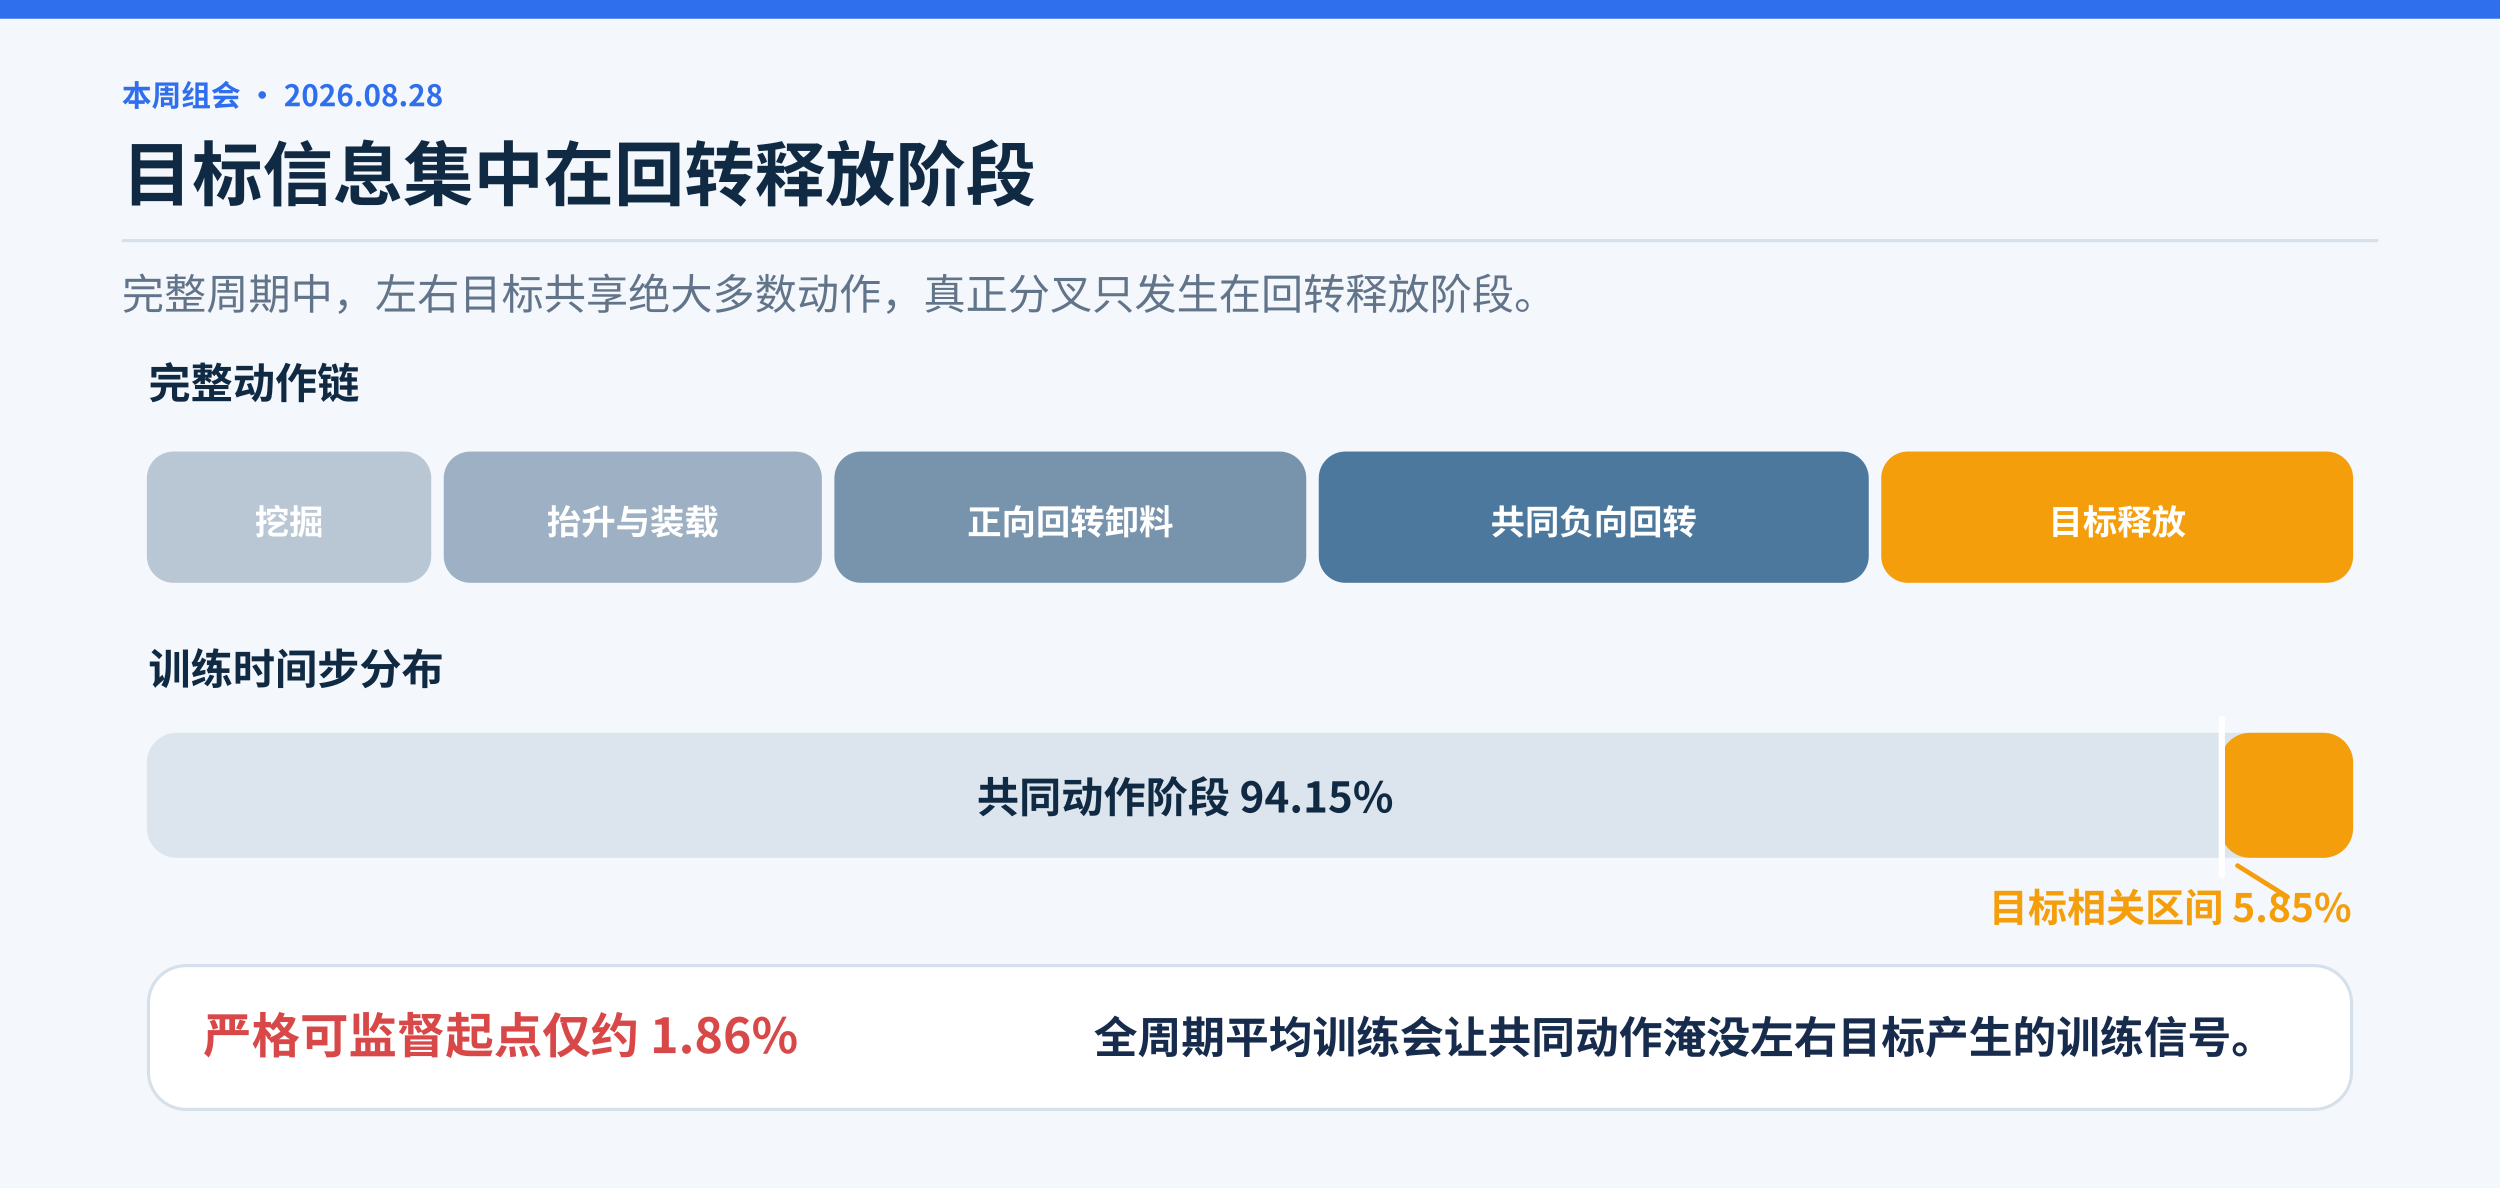
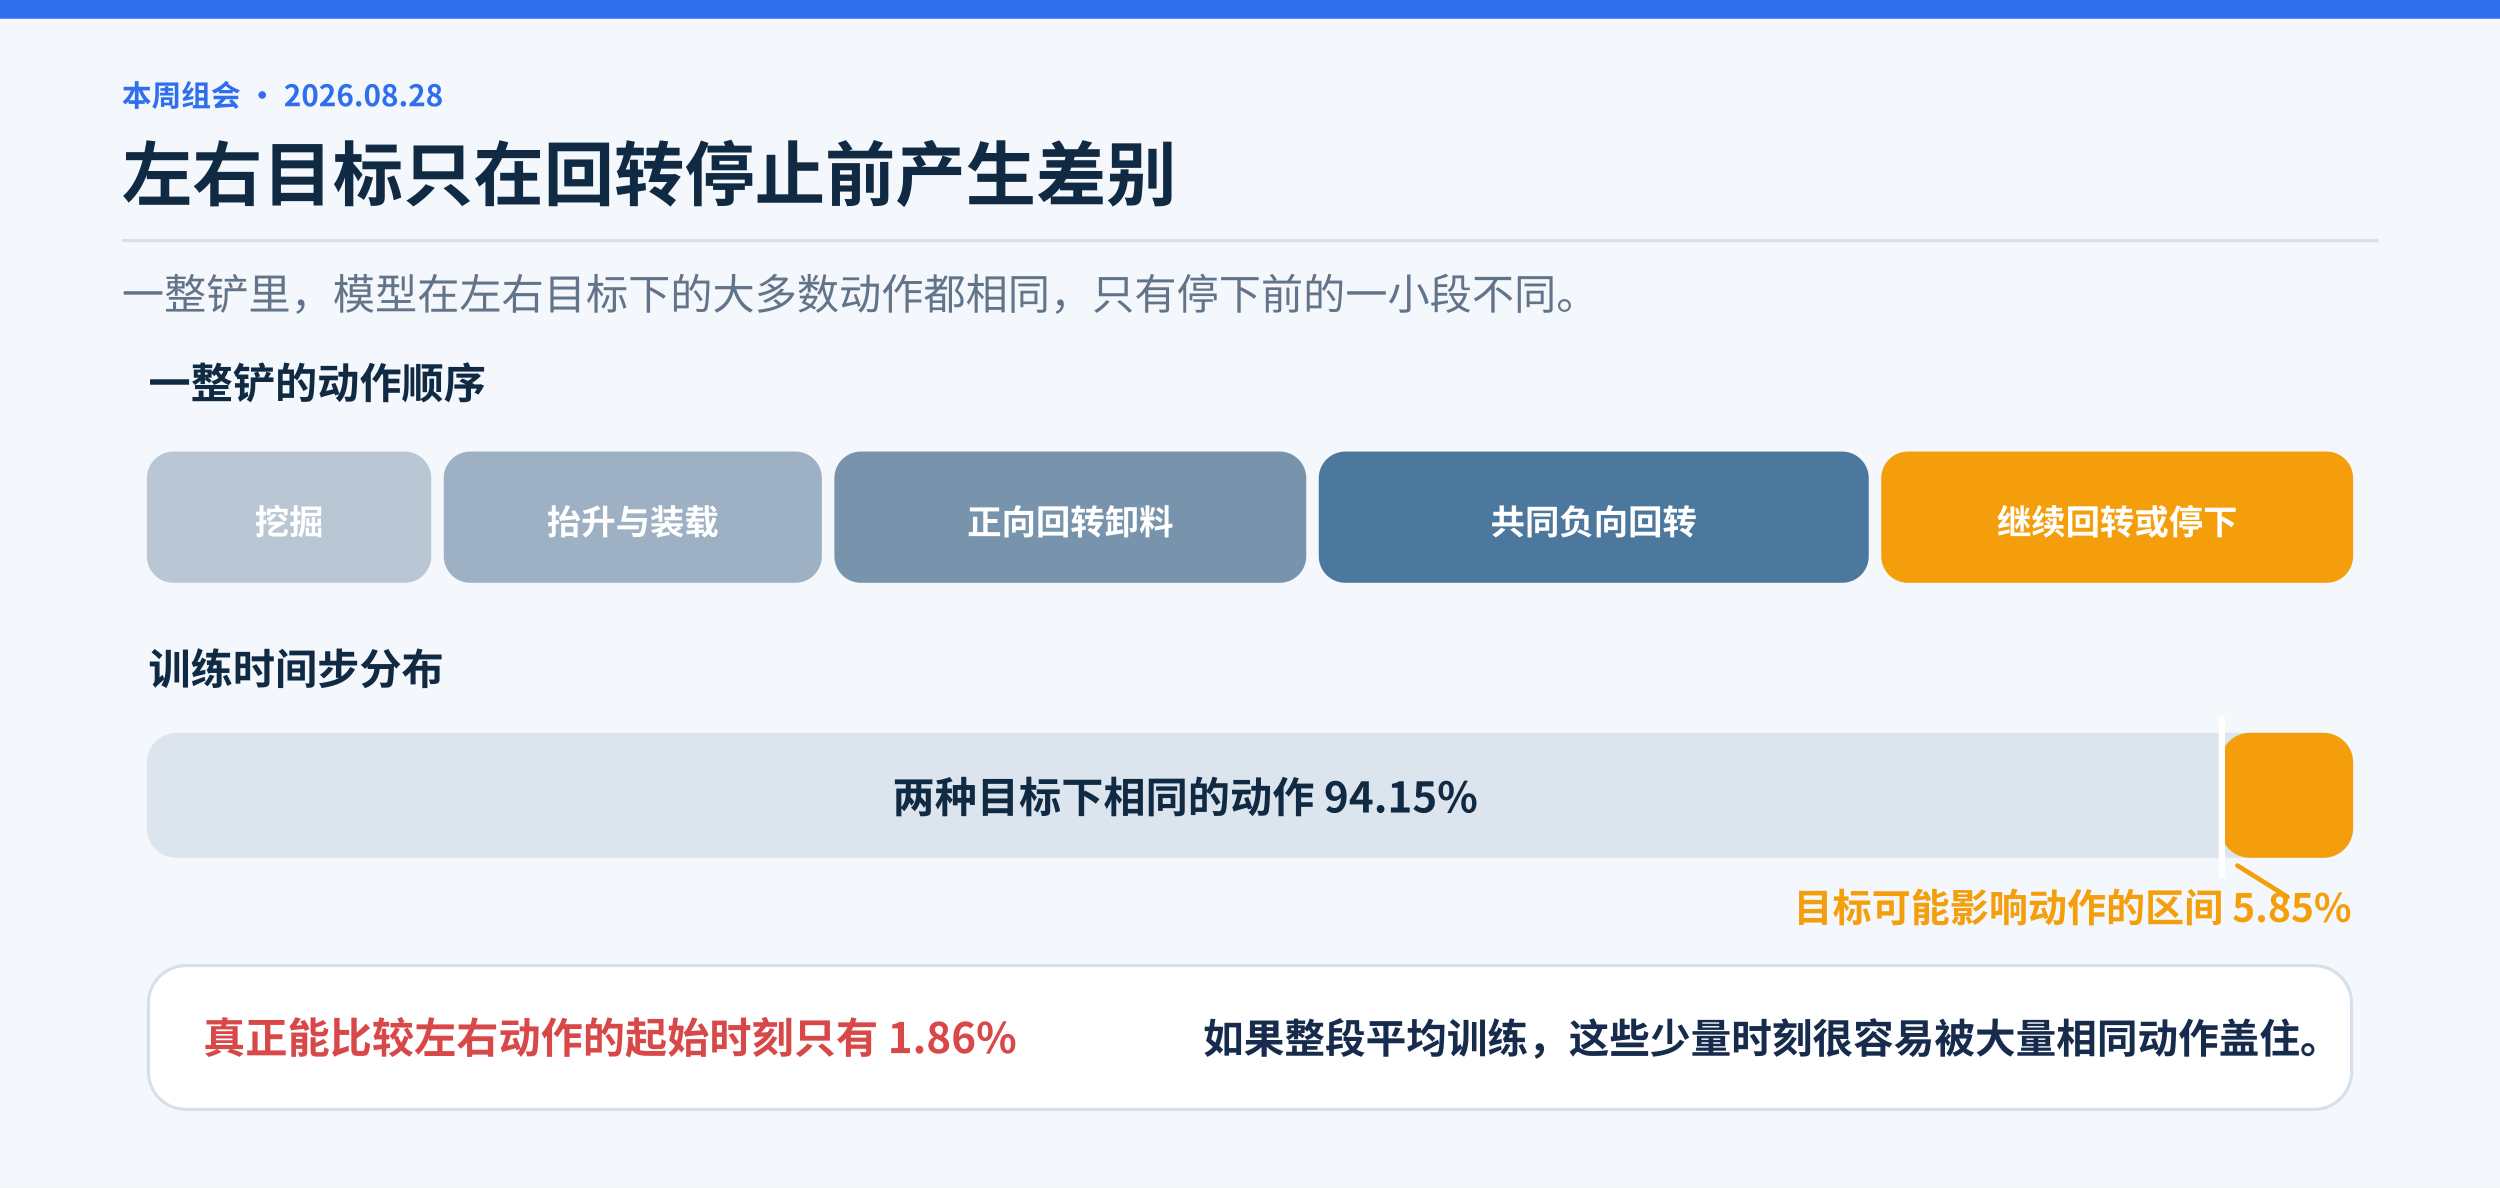
<svg xmlns="http://www.w3.org/2000/svg" viewBox="0 0 1600 760" role="img" aria-labelledby="svg-title svg-desc">
  <defs>
    <marker id="arrowhead" markerWidth="10" markerHeight="10" refX="8" refY="3" orient="auto" markerUnits="strokeWidth">
      <path d="M0,0 L0,6 L9,3 z" fill="#9FB1C2" />
    </marker>
    <style>
      text { font-family: "Noto Sans CJK SC", "Source Han Sans SC", "Microsoft YaHei", Arial, sans-serif; }
    </style>
  </defs>
  <rect width="1600" height="760" fill="#F4F7FB" />
  <rect width="1600" height="12" fill="#2F6FED" />
  <text x="78" y="68" font-family="Noto Sans CJK SC, Source Han Sans SC, Microsoft YaHei, Arial, sans-serif" font-size="19" font-weight="700" fill="#2F6FED">本周组会 · 2026.08.28</text>
-   <text x="78" y="128" font-family="Noto Sans CJK SC, Source Han Sans SC, Microsoft YaHei, Arial, sans-serif" font-size="45" font-weight="700" fill="#102A43">目标信息集中在回转释放阶段</text>
+   <text x="78" y="128" font-family="Noto Sans CJK SC, Source Han Sans SC, Microsoft YaHei, Arial, sans-serif" font-size="45" font-weight="700" fill="#102A43">左右目标只在回转停止前产生差别</text>
  <line x1="78" y1="154" x2="1522" y2="154" stroke="#D5E0EA" stroke-width="2" />
-   <text x="78" y="198" font-size="27" fill="#62748A" font-weight="400" text-anchor="start">完整周期中，左右目标共享绝大多数动作，真正分叉只发生在回转释放阶段。</text>
-   <text x="95" y="255" font-size="27" fill="#102A43" font-weight="700" text-anchor="start">完整动作链</text>
+   <text x="78" y="198" font-size="27" fill="#62748A" font-weight="400" text-anchor="start">一整铲里，模型在左右目标下的大多数动作都相同，只有停下前的一小段不同。</text>
+   <text x="95" y="255" font-size="27" fill="#102A43" font-weight="700" text-anchor="start">一整铲的动作顺序</text>
  <rect x="95" y="290" width="180" height="82" rx="16" fill="#B9C7D5" stroke="#B9C7D5" stroke-width="2" />
  <text x="185.0" y="342" font-size="22" fill="#FFFFFF" font-weight="700" text-anchor="middle">挖掘</text>
  <rect x="285" y="290" width="240" height="82" rx="16" fill="#9EB1C4" stroke="#9EB1C4" stroke-width="2" />
  <text x="405.0" y="342" font-size="22" fill="#FFFFFF" font-weight="700" text-anchor="middle">抬升与装载</text>
  <rect x="535" y="290" width="300" height="82" rx="16" fill="#7894AD" stroke="#7894AD" stroke-width="2" />
  <text x="685.0" y="342" font-size="22" fill="#FFFFFF" font-weight="700" text-anchor="middle">正向回转卸料</text>
  <rect x="845" y="290" width="350" height="82" rx="16" fill="#4D789D" stroke="#4D789D" stroke-width="2" />
  <text x="1020.0" y="342" font-size="22" fill="#FFFFFF" font-weight="700" text-anchor="middle">共同负向回转</text>
  <rect x="1205" y="290" width="300" height="82" rx="16" fill="#F59E0B" stroke="#F59E0B" stroke-width="2" />
-   <text x="1355.0" y="342" font-size="22" fill="#FFFFFF" font-weight="700" text-anchor="middle">目标释放</text>
+   <text x="1355.0" y="342" font-size="22" fill="#FFFFFF" font-weight="700" text-anchor="middle">继续回转或停下</text>
  <text x="95" y="438" font-size="27" fill="#102A43" font-weight="700" text-anchor="start">训练时间步分布</text>
  <rect x="95" y="470" width="1410" height="78" rx="18" fill="#DCE5ED" stroke="#DCE5ED" stroke-width="2" />
  <rect x="1422" y="470" width="83" height="78" rx="18" fill="#F59E0B" stroke="#F59E0B" stroke-width="2" />
-   <text x="758.5" y="520" font-size="27" fill="#102A43" font-weight="700" text-anchor="middle">共同动作阶段 94.15%</text>
+   <text x="758.5" y="520" font-size="27" fill="#102A43" font-weight="700" text-anchor="middle">两种目标下相同的动作 94.15%</text>
  <line x1="1422" y1="460" x2="1422" y2="560" stroke="#FFFFFF" stroke-width="4" stroke-linecap="round" />
-   <text x="1505" y="590" font-size="25" fill="#F59E0B" font-weight="700" text-anchor="end">目标相关区间 5.85%</text>
+   <text x="1505" y="590" font-size="25" fill="#F59E0B" font-weight="700" text-anchor="end">目标可能影响动作的区间 5.85%</text>
  <line x1="1432" y1="554" x2="1464" y2="574" stroke="#F59E0B" stroke-width="3" stroke-linecap="round" />
  <rect x="95" y="618" width="1410" height="92" rx="24" fill="#FFFFFF" stroke="#D5E0EA" stroke-width="2" />
-   <text x="130" y="674" font-size="31" fill="#D94848" font-weight="700" text-anchor="start">严格可监督起点仅约 1.86%</text>
-   <text x="700" y="674" font-size="28" fill="#172B4D" font-weight="600" text-anchor="start">全周期平均训练会让共同动作淹没左右目标产生的训练信号。</text>
+   <text x="130" y="674" font-size="27" fill="#D94848" font-weight="700" text-anchor="start">真正能比较左右动作的起始时刻只有 1.86%</text>
+   <text x="770" y="674" font-size="26" fill="#172B4D" font-weight="600" text-anchor="start">如果整段平均训练，这些少量时刻很容易被大量相同动作盖住。</text>
</svg>
